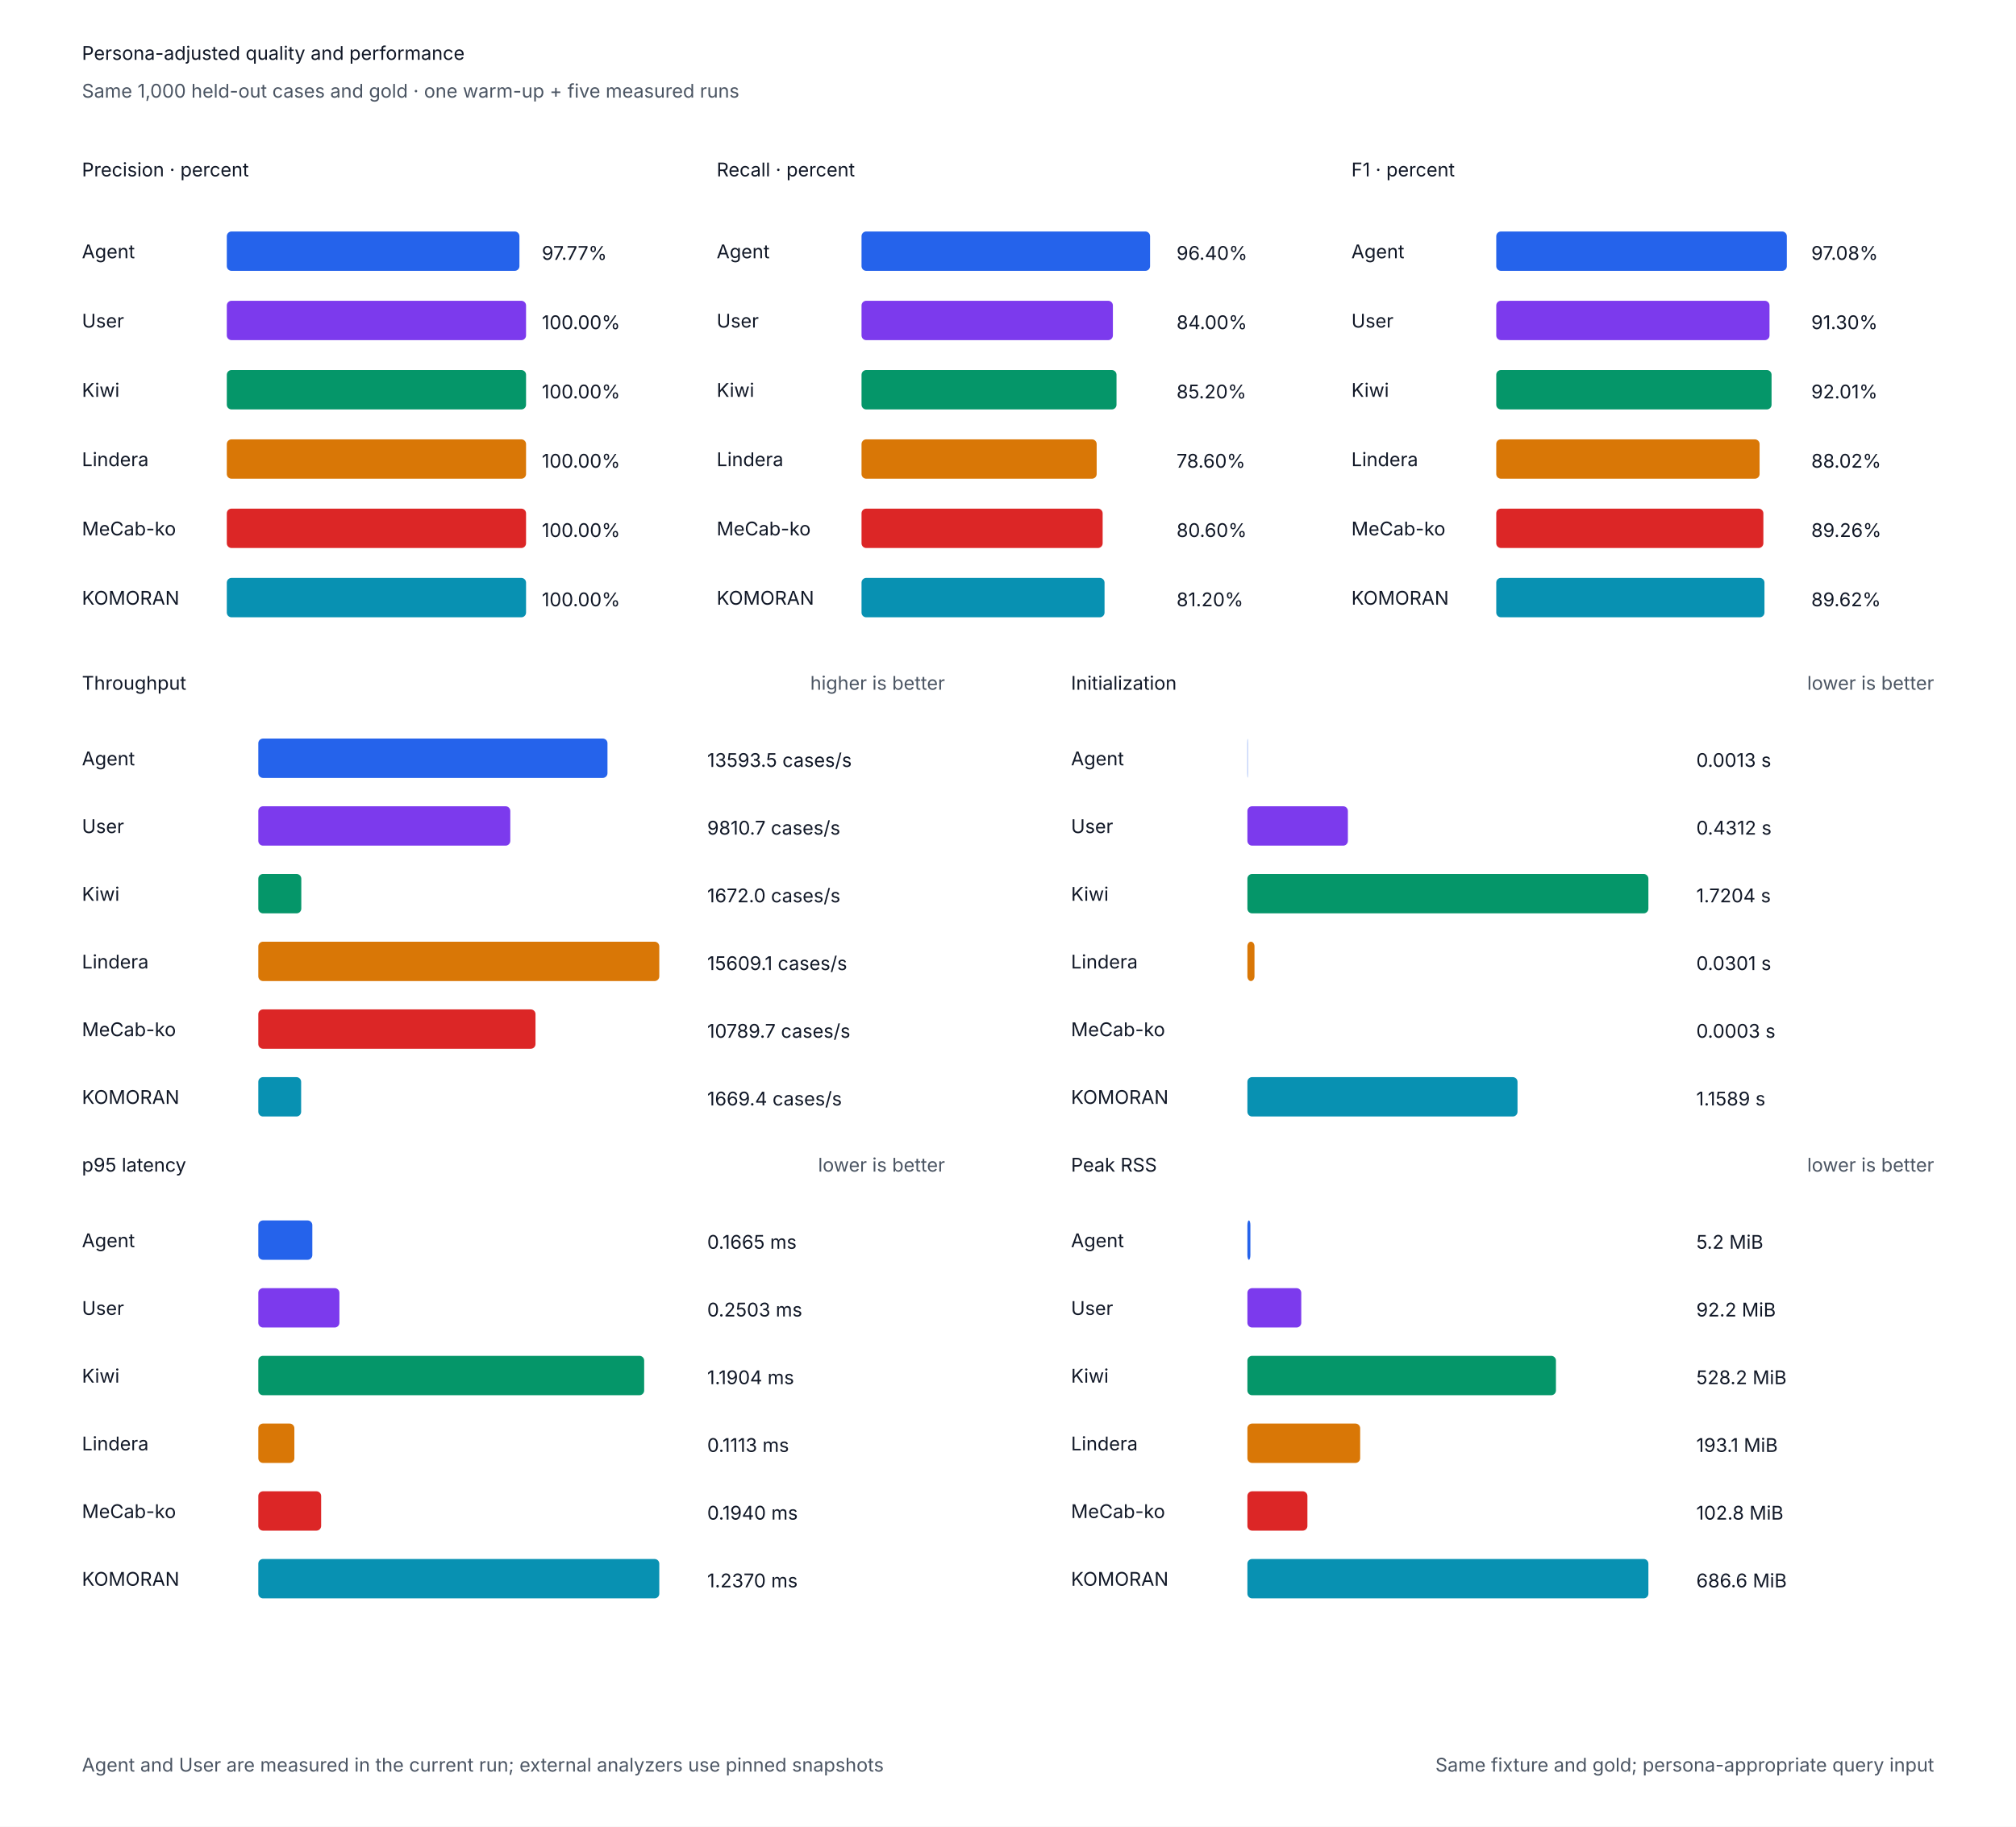
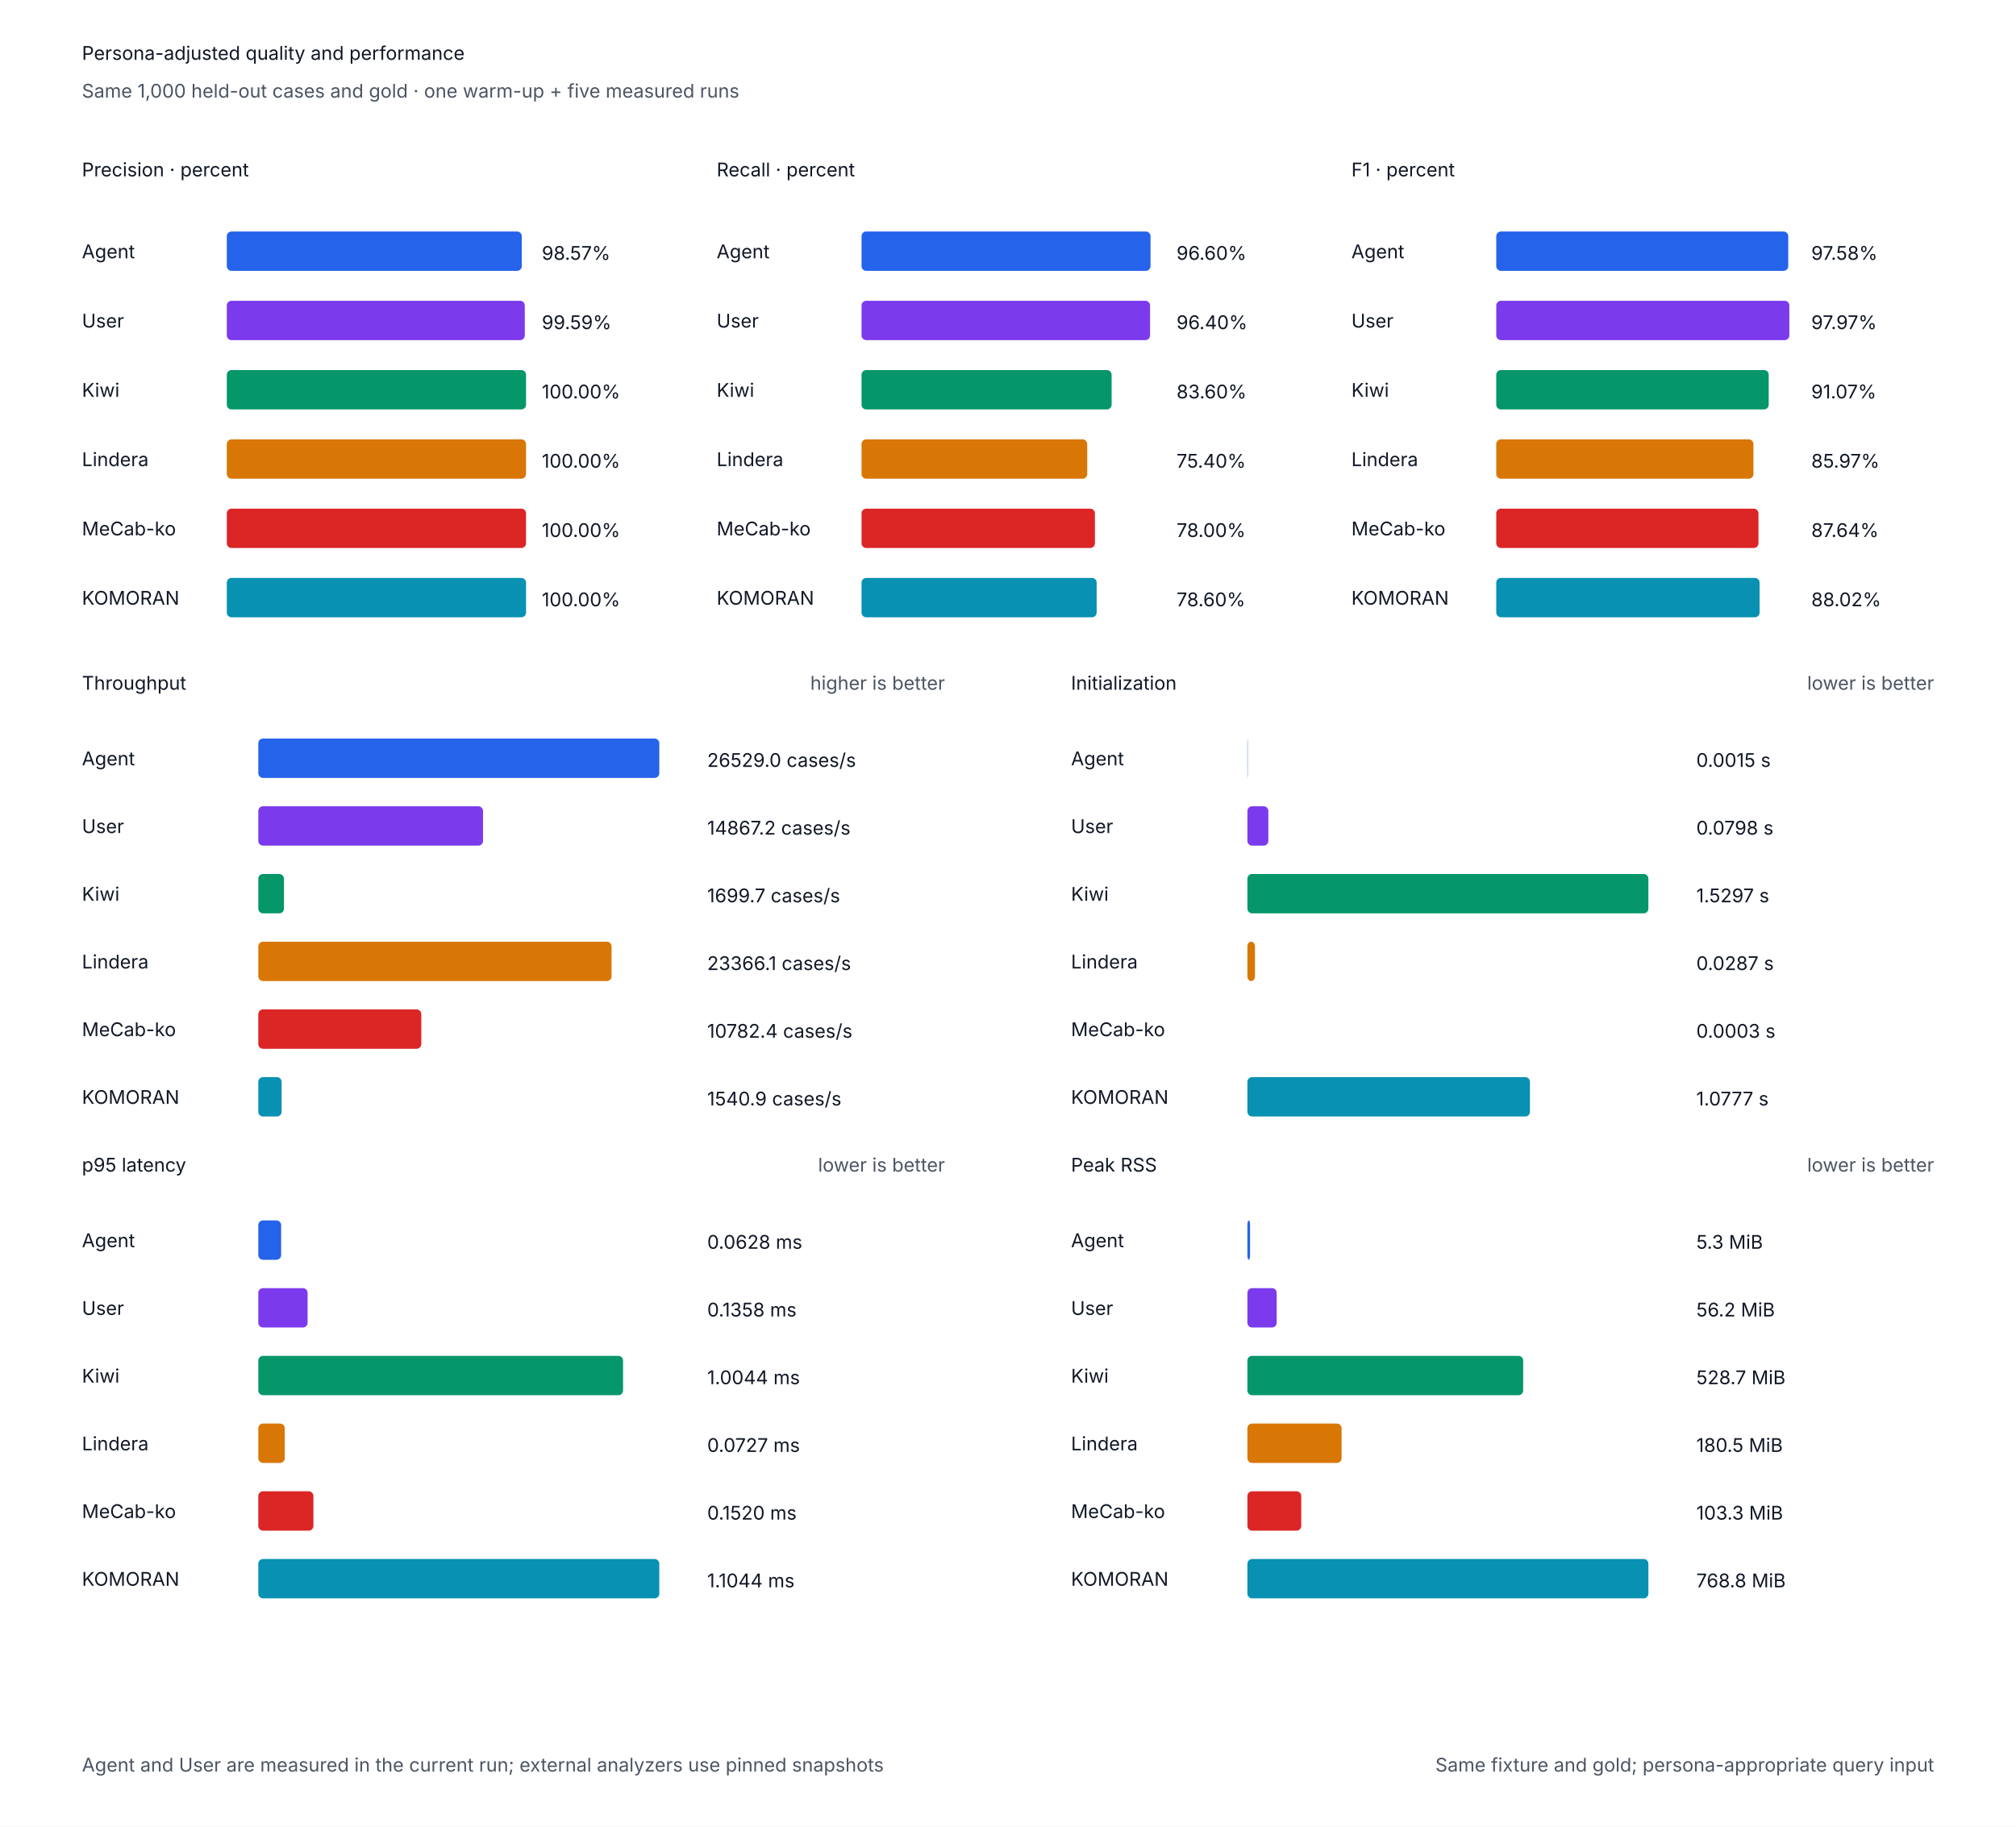
<svg xmlns="http://www.w3.org/2000/svg" width="1280" height="1160" viewBox="0 0 1280 1160" role="img" aria-labelledby="title desc">
  <style>
  .background { fill: #ffffff; }
  text { fill: #111827; font-family: -apple-system, BlinkMacSystemFont, "Segoe UI", sans-serif; }
  .muted { fill: #4b5563; }
  .grid { stroke: #d1d5db; stroke-width: 1; }
  .axis { stroke: #6b7280; stroke-width: 1; }
  @media (prefers-color-scheme: dark) {
    .background { fill: #0d1117; }
    text { fill: #f3f4f6; }
    .muted { fill: #9ca3af; }
    .grid { stroke: #374151; }
    .axis { stroke: #9ca3af; }
  }
</style>
  <rect class="background" width="1280" height="1160" />
  <text x="52.0" y="38.0" text-anchor="start">Persona-adjusted quality and performance</text>
  <text x="52.0" y="62.0" text-anchor="start" class="muted">Same 1,000 held-out cases and gold · one warm-up + five measured runs</text>
  <text x="52.0" y="112.0" text-anchor="start">Precision · percent</text>
  <text x="52.0" y="164.0" text-anchor="start">Agent</text>
-   <rect x="144.0" y="147.0" width="185.8" height="25.0" rx="3" fill="#2563eb" />
-   <text x="344.0" y="165.0" text-anchor="start">97.77%</text>
+   <rect x="144.0" y="147.0" width="187.3" height="25.0" rx="3" fill="#2563eb" />
+   <text x="344.0" y="165.0" text-anchor="start">98.57%</text>
  <text x="52.0" y="208.0" text-anchor="start">User</text>
-   <rect x="144.0" y="191.0" width="190.0" height="25.0" rx="3" fill="#7c3aed" />
-   <text x="344.0" y="209.0" text-anchor="start">100.00%</text>
+   <rect x="144.0" y="191.0" width="189.2" height="25.0" rx="3" fill="#7c3aed" />
+   <text x="344.0" y="209.0" text-anchor="start">99.59%</text>
  <text x="52.0" y="252.0" text-anchor="start">Kiwi</text>
  <rect x="144.0" y="235.0" width="190.0" height="25.0" rx="3" fill="#059669" />
  <text x="344.0" y="253.0" text-anchor="start">100.00%</text>
  <text x="52.0" y="296.0" text-anchor="start">Lindera</text>
  <rect x="144.0" y="279.0" width="190.0" height="25.0" rx="3" fill="#d97706" />
  <text x="344.0" y="297.0" text-anchor="start">100.00%</text>
  <text x="52.0" y="340.0" text-anchor="start">MeCab-ko</text>
  <rect x="144.0" y="323.0" width="190.0" height="25.0" rx="3" fill="#dc2626" />
  <text x="344.0" y="341.0" text-anchor="start">100.00%</text>
  <text x="52.0" y="384.0" text-anchor="start">KOMORAN</text>
  <rect x="144.0" y="367.0" width="190.0" height="25.0" rx="3" fill="#0891b2" />
  <text x="344.0" y="385.0" text-anchor="start">100.00%</text>
  <text x="455.0" y="112.0" text-anchor="start">Recall · percent</text>
  <text x="455.0" y="164.0" text-anchor="start">Agent</text>
-   <rect x="547.0" y="147.0" width="183.2" height="25.0" rx="3" fill="#2563eb" />
-   <text x="747.0" y="165.0" text-anchor="start">96.40%</text>
+   <rect x="547.0" y="147.0" width="183.5" height="25.0" rx="3" fill="#2563eb" />
+   <text x="747.0" y="165.0" text-anchor="start">96.60%</text>
  <text x="455.0" y="208.0" text-anchor="start">User</text>
-   <rect x="547.0" y="191.0" width="159.6" height="25.0" rx="3" fill="#7c3aed" />
-   <text x="747.0" y="209.0" text-anchor="start">84.00%</text>
+   <rect x="547.0" y="191.0" width="183.2" height="25.0" rx="3" fill="#7c3aed" />
+   <text x="747.0" y="209.0" text-anchor="start">96.40%</text>
  <text x="455.0" y="252.0" text-anchor="start">Kiwi</text>
-   <rect x="547.0" y="235.0" width="161.9" height="25.0" rx="3" fill="#059669" />
-   <text x="747.0" y="253.0" text-anchor="start">85.20%</text>
+   <rect x="547.0" y="235.0" width="158.8" height="25.0" rx="3" fill="#059669" />
+   <text x="747.0" y="253.0" text-anchor="start">83.60%</text>
  <text x="455.0" y="296.0" text-anchor="start">Lindera</text>
-   <rect x="547.0" y="279.0" width="149.3" height="25.0" rx="3" fill="#d97706" />
-   <text x="747.0" y="297.0" text-anchor="start">78.60%</text>
+   <rect x="547.0" y="279.0" width="143.3" height="25.0" rx="3" fill="#d97706" />
+   <text x="747.0" y="297.0" text-anchor="start">75.40%</text>
  <text x="455.0" y="340.0" text-anchor="start">MeCab-ko</text>
-   <rect x="547.0" y="323.0" width="153.1" height="25.0" rx="3" fill="#dc2626" />
-   <text x="747.0" y="341.0" text-anchor="start">80.60%</text>
+   <rect x="547.0" y="323.0" width="148.2" height="25.0" rx="3" fill="#dc2626" />
+   <text x="747.0" y="341.0" text-anchor="start">78.00%</text>
  <text x="455.0" y="384.0" text-anchor="start">KOMORAN</text>
-   <rect x="547.0" y="367.0" width="154.3" height="25.0" rx="3" fill="#0891b2" />
-   <text x="747.0" y="385.0" text-anchor="start">81.20%</text>
+   <rect x="547.0" y="367.0" width="149.3" height="25.0" rx="3" fill="#0891b2" />
+   <text x="747.0" y="385.0" text-anchor="start">78.60%</text>
  <text x="858.0" y="112.0" text-anchor="start">F1 · percent</text>
  <text x="858.0" y="164.0" text-anchor="start">Agent</text>
-   <rect x="950.0" y="147.0" width="184.5" height="25.0" rx="3" fill="#2563eb" />
-   <text x="1150.0" y="165.0" text-anchor="start">97.08%</text>
+   <rect x="950.0" y="147.0" width="185.4" height="25.0" rx="3" fill="#2563eb" />
+   <text x="1150.0" y="165.0" text-anchor="start">97.58%</text>
  <text x="858.0" y="208.0" text-anchor="start">User</text>
-   <rect x="950.0" y="191.0" width="173.5" height="25.0" rx="3" fill="#7c3aed" />
-   <text x="1150.0" y="209.0" text-anchor="start">91.30%</text>
+   <rect x="950.0" y="191.0" width="186.1" height="25.0" rx="3" fill="#7c3aed" />
+   <text x="1150.0" y="209.0" text-anchor="start">97.97%</text>
  <text x="858.0" y="252.0" text-anchor="start">Kiwi</text>
-   <rect x="950.0" y="235.0" width="174.8" height="25.0" rx="3" fill="#059669" />
-   <text x="1150.0" y="253.0" text-anchor="start">92.01%</text>
+   <rect x="950.0" y="235.0" width="173.0" height="25.0" rx="3" fill="#059669" />
+   <text x="1150.0" y="253.0" text-anchor="start">91.07%</text>
  <text x="858.0" y="296.0" text-anchor="start">Lindera</text>
-   <rect x="950.0" y="279.0" width="167.2" height="25.0" rx="3" fill="#d97706" />
-   <text x="1150.0" y="297.0" text-anchor="start">88.02%</text>
+   <rect x="950.0" y="279.0" width="163.3" height="25.0" rx="3" fill="#d97706" />
+   <text x="1150.0" y="297.0" text-anchor="start">85.97%</text>
  <text x="858.0" y="340.0" text-anchor="start">MeCab-ko</text>
-   <rect x="950.0" y="323.0" width="169.6" height="25.0" rx="3" fill="#dc2626" />
-   <text x="1150.0" y="341.0" text-anchor="start">89.26%</text>
+   <rect x="950.0" y="323.0" width="166.5" height="25.0" rx="3" fill="#dc2626" />
+   <text x="1150.0" y="341.0" text-anchor="start">87.64%</text>
  <text x="858.0" y="384.0" text-anchor="start">KOMORAN</text>
-   <rect x="950.0" y="367.0" width="170.3" height="25.0" rx="3" fill="#0891b2" />
-   <text x="1150.0" y="385.0" text-anchor="start">89.62%</text>
+   <rect x="950.0" y="367.0" width="167.2" height="25.0" rx="3" fill="#0891b2" />
+   <text x="1150.0" y="385.0" text-anchor="start">88.02%</text>
  <text x="52.0" y="438.0" text-anchor="start">Throughput</text>
  <text x="600.0" y="438.0" text-anchor="end" class="muted">higher is better</text>
  <text x="52.0" y="486.0" text-anchor="start">Agent</text>
-   <rect x="164.0" y="469.0" width="221.7" height="25.0" rx="3" fill="#2563eb" />
-   <text x="449.0" y="487.0" text-anchor="start">13593.5 cases/s</text>
+   <rect x="164.0" y="469.0" width="254.6" height="25.0" rx="3" fill="#2563eb" />
+   <text x="449.0" y="487.0" text-anchor="start">26529.0 cases/s</text>
  <text x="52.0" y="529.0" text-anchor="start">User</text>
-   <rect x="164.0" y="512.0" width="160.0" height="25.0" rx="3" fill="#7c3aed" />
-   <text x="449.0" y="530.0" text-anchor="start">9810.7 cases/s</text>
+   <rect x="164.0" y="512.0" width="142.7" height="25.0" rx="3" fill="#7c3aed" />
+   <text x="449.0" y="530.0" text-anchor="start">14867.2 cases/s</text>
  <text x="52.0" y="572.0" text-anchor="start">Kiwi</text>
-   <rect x="164.0" y="555.0" width="27.3" height="25.0" rx="3" fill="#059669" />
-   <text x="449.0" y="573.0" text-anchor="start">1672.0 cases/s</text>
+   <rect x="164.0" y="555.0" width="16.3" height="25.0" rx="3" fill="#059669" />
+   <text x="449.0" y="573.0" text-anchor="start">1699.7 cases/s</text>
  <text x="52.0" y="615.0" text-anchor="start">Lindera</text>
-   <rect x="164.0" y="598.0" width="254.6" height="25.0" rx="3" fill="#d97706" />
-   <text x="449.0" y="616.0" text-anchor="start">15609.1 cases/s</text>
+   <rect x="164.0" y="598.0" width="224.3" height="25.0" rx="3" fill="#d97706" />
+   <text x="449.0" y="616.0" text-anchor="start">23366.1 cases/s</text>
  <text x="52.0" y="658.0" text-anchor="start">MeCab-ko</text>
-   <rect x="164.0" y="641.0" width="176.0" height="25.0" rx="3" fill="#dc2626" />
-   <text x="449.0" y="659.0" text-anchor="start">10789.7 cases/s</text>
+   <rect x="164.0" y="641.0" width="103.5" height="25.0" rx="3" fill="#dc2626" />
+   <text x="449.0" y="659.0" text-anchor="start">10782.4 cases/s</text>
  <text x="52.0" y="701.0" text-anchor="start">KOMORAN</text>
-   <rect x="164.0" y="684.0" width="27.2" height="25.0" rx="3" fill="#0891b2" />
-   <text x="449.0" y="702.0" text-anchor="start">1669.4 cases/s</text>
+   <rect x="164.0" y="684.0" width="14.8" height="25.0" rx="3" fill="#0891b2" />
+   <text x="449.0" y="702.0" text-anchor="start">1540.9 cases/s</text>
  <text x="680.0" y="438.0" text-anchor="start">Initialization</text>
  <text x="1228.0" y="438.0" text-anchor="end" class="muted">lower is better</text>
  <text x="680.0" y="486.0" text-anchor="start">Agent</text>
  <rect x="792.0" y="469.0" width="0.2" height="25.0" rx="3" fill="#2563eb" />
-   <text x="1077.0" y="487.0" text-anchor="start">0.0013 s</text>
+   <text x="1077.0" y="487.0" text-anchor="start">0.0015 s</text>
  <text x="680.0" y="529.0" text-anchor="start">User</text>
-   <rect x="792.0" y="512.0" width="63.8" height="25.0" rx="3" fill="#7c3aed" />
-   <text x="1077.0" y="530.0" text-anchor="start">0.4312 s</text>
+   <rect x="792.0" y="512.0" width="13.3" height="25.0" rx="3" fill="#7c3aed" />
+   <text x="1077.0" y="530.0" text-anchor="start">0.0798 s</text>
  <text x="680.0" y="572.0" text-anchor="start">Kiwi</text>
  <rect x="792.0" y="555.0" width="254.6" height="25.0" rx="3" fill="#059669" />
-   <text x="1077.0" y="573.0" text-anchor="start">1.7204 s</text>
+   <text x="1077.0" y="573.0" text-anchor="start">1.5297 s</text>
  <text x="680.0" y="615.0" text-anchor="start">Lindera</text>
-   <rect x="792.0" y="598.0" width="4.5" height="25.0" rx="3" fill="#d97706" />
-   <text x="1077.0" y="616.0" text-anchor="start">0.0301 s</text>
+   <rect x="792.0" y="598.0" width="4.8" height="25.0" rx="3" fill="#d97706" />
+   <text x="1077.0" y="616.0" text-anchor="start">0.0287 s</text>
  <text x="680.0" y="658.0" text-anchor="start">MeCab-ko</text>
  <rect x="792.0" y="641.0" width="0.0" height="25.0" rx="3" fill="#dc2626" />
  <text x="1077.0" y="659.0" text-anchor="start">0.0003 s</text>
  <text x="680.0" y="701.0" text-anchor="start">KOMORAN</text>
-   <rect x="792.0" y="684.0" width="171.5" height="25.0" rx="3" fill="#0891b2" />
-   <text x="1077.0" y="702.0" text-anchor="start">1.1589 s</text>
+   <rect x="792.0" y="684.0" width="179.4" height="25.0" rx="3" fill="#0891b2" />
+   <text x="1077.0" y="702.0" text-anchor="start">1.0777 s</text>
  <text x="52.0" y="744.0" text-anchor="start">p95 latency</text>
  <text x="600.0" y="744.0" text-anchor="end" class="muted">lower is better</text>
  <text x="52.0" y="792.0" text-anchor="start">Agent</text>
-   <rect x="164.0" y="775.0" width="34.3" height="25.0" rx="3" fill="#2563eb" />
-   <text x="449.0" y="793.0" text-anchor="start">0.1665 ms</text>
+   <rect x="164.0" y="775.0" width="14.5" height="25.0" rx="3" fill="#2563eb" />
+   <text x="449.0" y="793.0" text-anchor="start">0.0628 ms</text>
  <text x="52.0" y="835.0" text-anchor="start">User</text>
-   <rect x="164.0" y="818.0" width="51.5" height="25.0" rx="3" fill="#7c3aed" />
-   <text x="449.0" y="836.0" text-anchor="start">0.2503 ms</text>
+   <rect x="164.0" y="818.0" width="31.3" height="25.0" rx="3" fill="#7c3aed" />
+   <text x="449.0" y="836.0" text-anchor="start">0.1358 ms</text>
  <text x="52.0" y="878.0" text-anchor="start">Kiwi</text>
-   <rect x="164.0" y="861.0" width="245.0" height="25.0" rx="3" fill="#059669" />
-   <text x="449.0" y="879.0" text-anchor="start">1.1904 ms</text>
+   <rect x="164.0" y="861.0" width="231.6" height="25.0" rx="3" fill="#059669" />
+   <text x="449.0" y="879.0" text-anchor="start">1.0044 ms</text>
  <text x="52.0" y="921.0" text-anchor="start">Lindera</text>
-   <rect x="164.0" y="904.0" width="22.9" height="25.0" rx="3" fill="#d97706" />
-   <text x="449.0" y="922.0" text-anchor="start">0.1113 ms</text>
+   <rect x="164.0" y="904.0" width="16.8" height="25.0" rx="3" fill="#d97706" />
+   <text x="449.0" y="922.0" text-anchor="start">0.0727 ms</text>
  <text x="52.0" y="964.0" text-anchor="start">MeCab-ko</text>
-   <rect x="164.0" y="947.0" width="39.9" height="25.0" rx="3" fill="#dc2626" />
-   <text x="449.0" y="965.0" text-anchor="start">0.1940 ms</text>
+   <rect x="164.0" y="947.0" width="35.0" height="25.0" rx="3" fill="#dc2626" />
+   <text x="449.0" y="965.0" text-anchor="start">0.1520 ms</text>
  <text x="52.0" y="1007.0" text-anchor="start">KOMORAN</text>
  <rect x="164.0" y="990.0" width="254.6" height="25.0" rx="3" fill="#0891b2" />
-   <text x="449.0" y="1008.0" text-anchor="start">1.2370 ms</text>
+   <text x="449.0" y="1008.0" text-anchor="start">1.1044 ms</text>
  <text x="680.0" y="744.0" text-anchor="start">Peak RSS</text>
  <text x="1228.0" y="744.0" text-anchor="end" class="muted">lower is better</text>
  <text x="680.0" y="792.0" text-anchor="start">Agent</text>
-   <rect x="792.0" y="775.0" width="1.9" height="25.0" rx="3" fill="#2563eb" />
-   <text x="1077.0" y="793.0" text-anchor="start">5.2 MiB</text>
+   <rect x="792.0" y="775.0" width="1.7" height="25.0" rx="3" fill="#2563eb" />
+   <text x="1077.0" y="793.0" text-anchor="start">5.3 MiB</text>
  <text x="680.0" y="835.0" text-anchor="start">User</text>
-   <rect x="792.0" y="818.0" width="34.2" height="25.0" rx="3" fill="#7c3aed" />
-   <text x="1077.0" y="836.0" text-anchor="start">92.2 MiB</text>
+   <rect x="792.0" y="818.0" width="18.6" height="25.0" rx="3" fill="#7c3aed" />
+   <text x="1077.0" y="836.0" text-anchor="start">56.2 MiB</text>
  <text x="680.0" y="878.0" text-anchor="start">Kiwi</text>
-   <rect x="792.0" y="861.0" width="195.9" height="25.0" rx="3" fill="#059669" />
-   <text x="1077.0" y="879.0" text-anchor="start">528.2 MiB</text>
+   <rect x="792.0" y="861.0" width="175.1" height="25.0" rx="3" fill="#059669" />
+   <text x="1077.0" y="879.0" text-anchor="start">528.7 MiB</text>
  <text x="680.0" y="921.0" text-anchor="start">Lindera</text>
-   <rect x="792.0" y="904.0" width="71.6" height="25.0" rx="3" fill="#d97706" />
-   <text x="1077.0" y="922.0" text-anchor="start">193.1 MiB</text>
+   <rect x="792.0" y="904.0" width="59.8" height="25.0" rx="3" fill="#d97706" />
+   <text x="1077.0" y="922.0" text-anchor="start">180.5 MiB</text>
  <text x="680.0" y="964.0" text-anchor="start">MeCab-ko</text>
-   <rect x="792.0" y="947.0" width="38.1" height="25.0" rx="3" fill="#dc2626" />
-   <text x="1077.0" y="965.0" text-anchor="start">102.8 MiB</text>
+   <rect x="792.0" y="947.0" width="34.2" height="25.0" rx="3" fill="#dc2626" />
+   <text x="1077.0" y="965.0" text-anchor="start">103.3 MiB</text>
  <text x="680.0" y="1007.0" text-anchor="start">KOMORAN</text>
  <rect x="792.0" y="990.0" width="254.6" height="25.0" rx="3" fill="#0891b2" />
-   <text x="1077.0" y="1008.0" text-anchor="start">686.6 MiB</text>
+   <text x="1077.0" y="1008.0" text-anchor="start">768.8 MiB</text>
  <text x="52.0" y="1125.0" text-anchor="start" class="muted">Agent and User are measured in the current run; external analyzers use pinned snapshots</text>
  <text x="1228.0" y="1125.0" text-anchor="end" class="muted">Same fixture and gold; persona-appropriate query input</text>
</svg>
